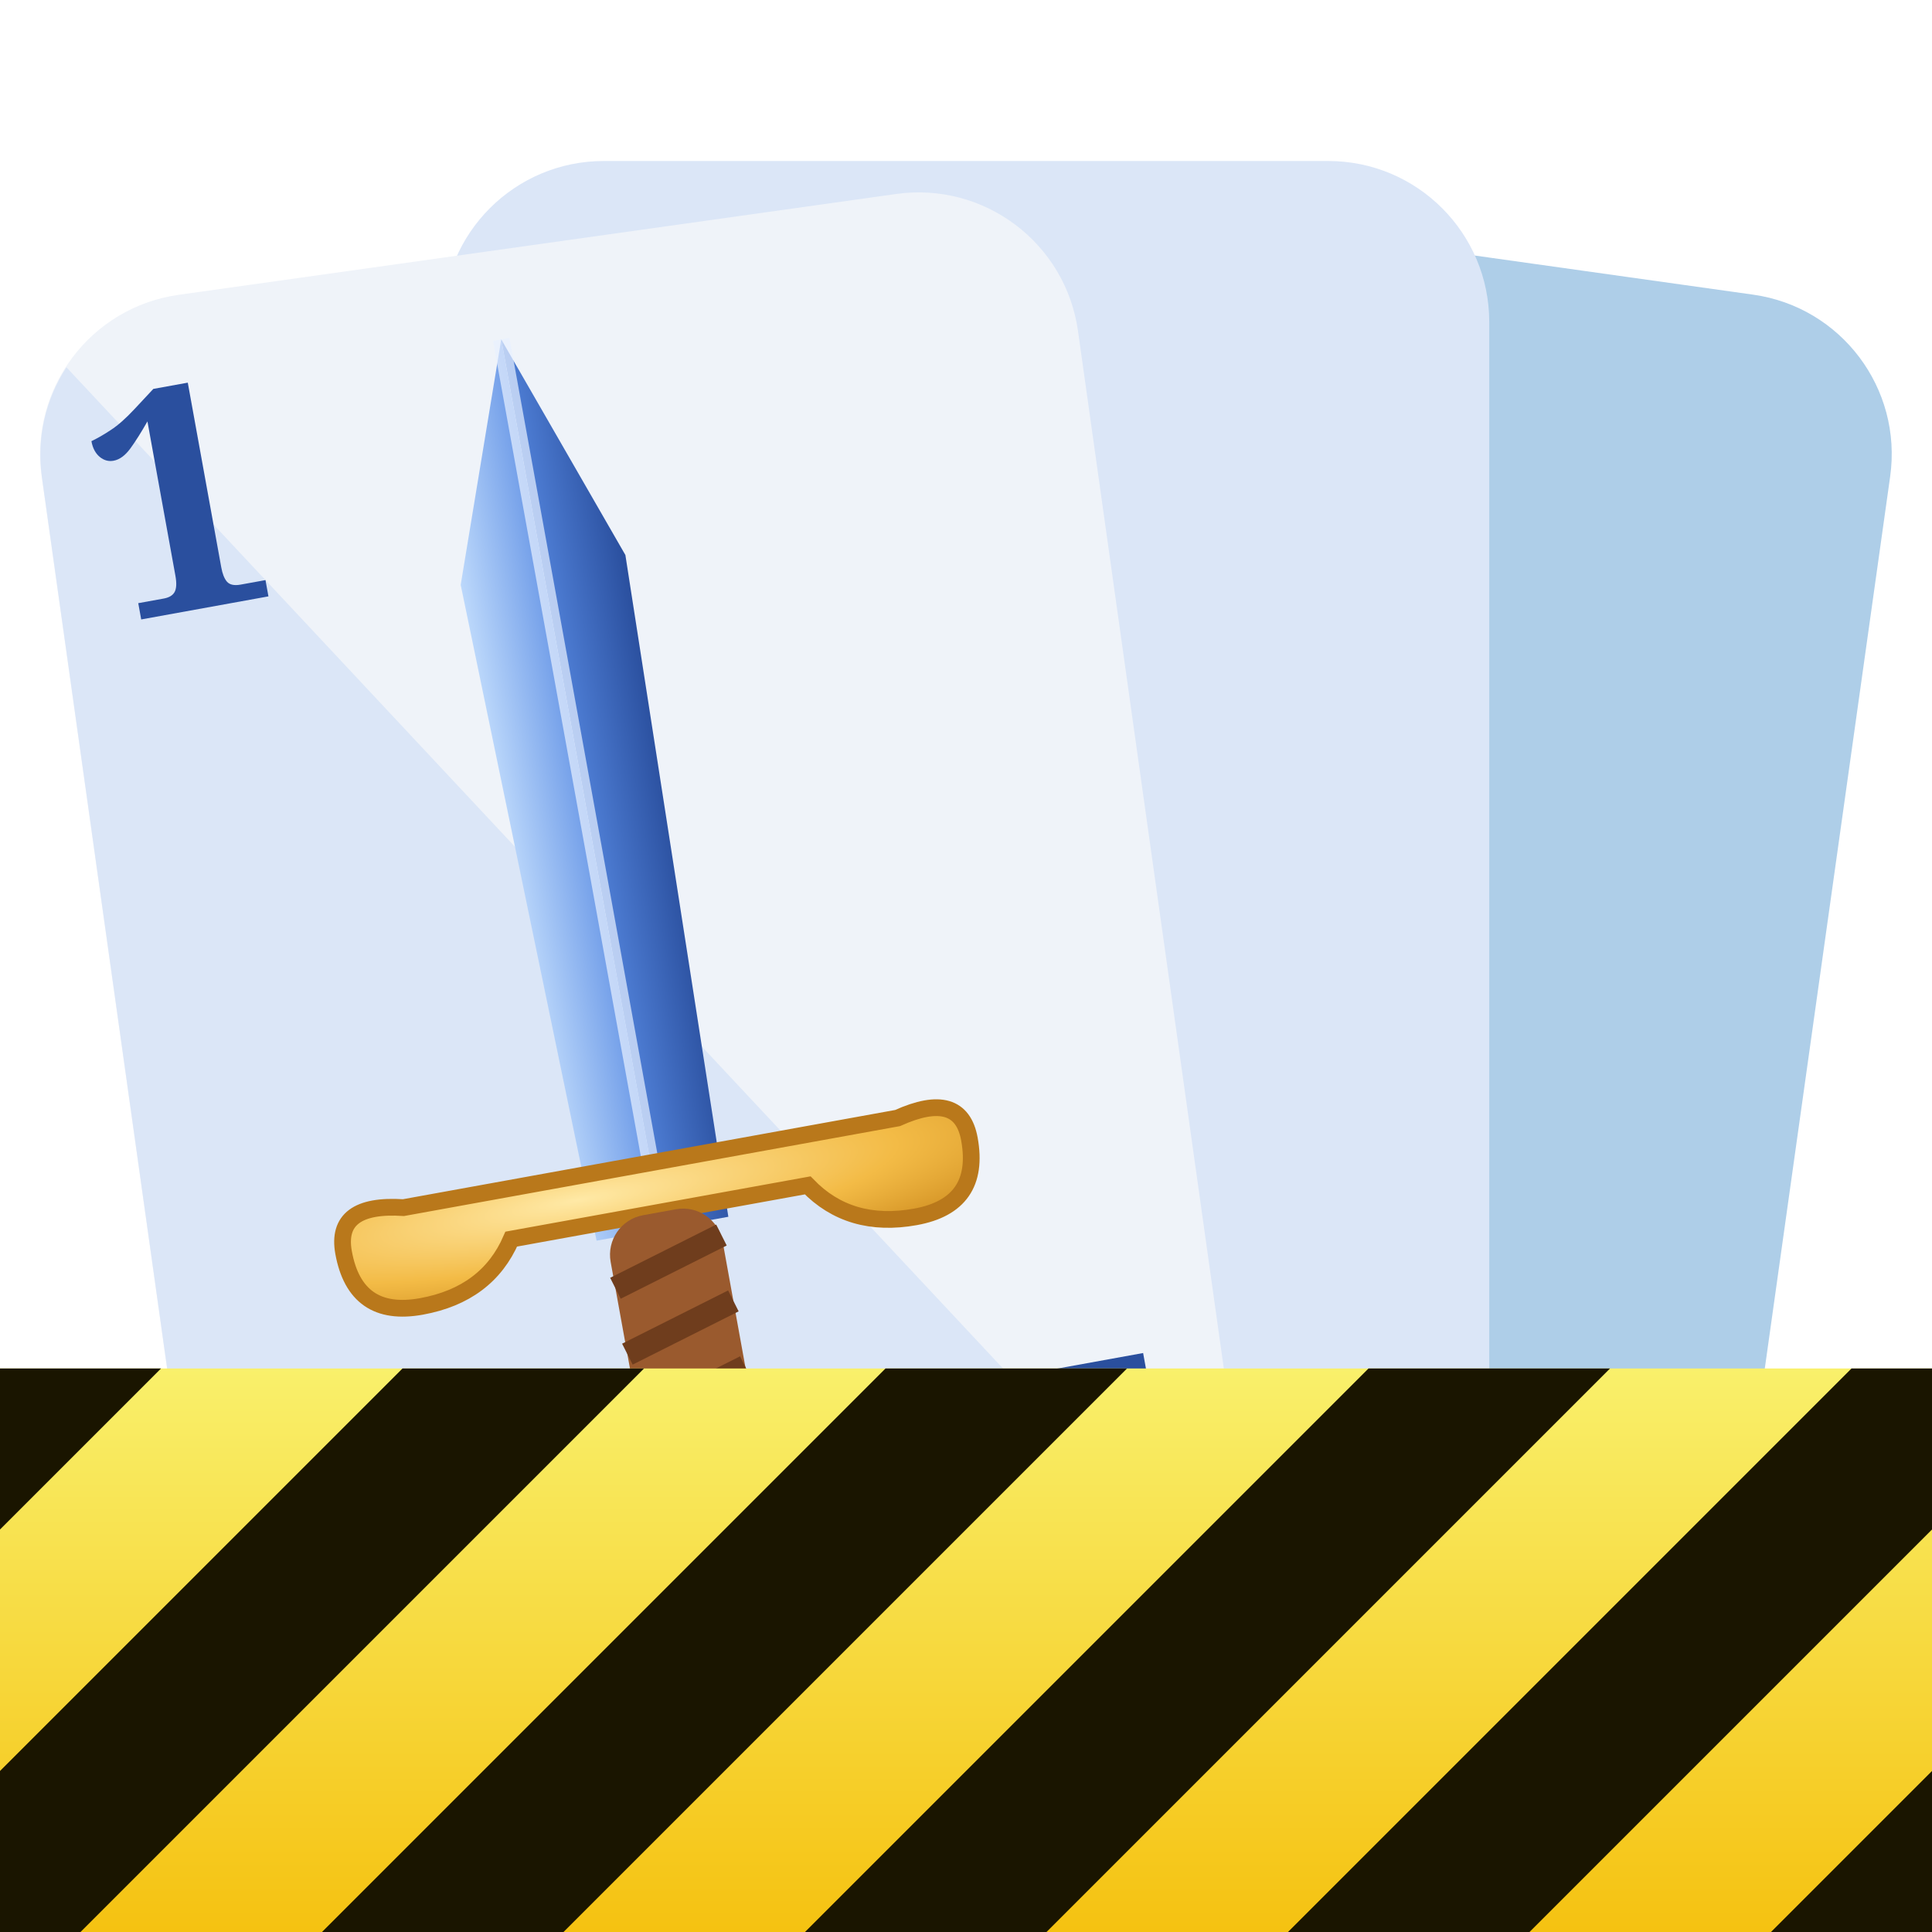
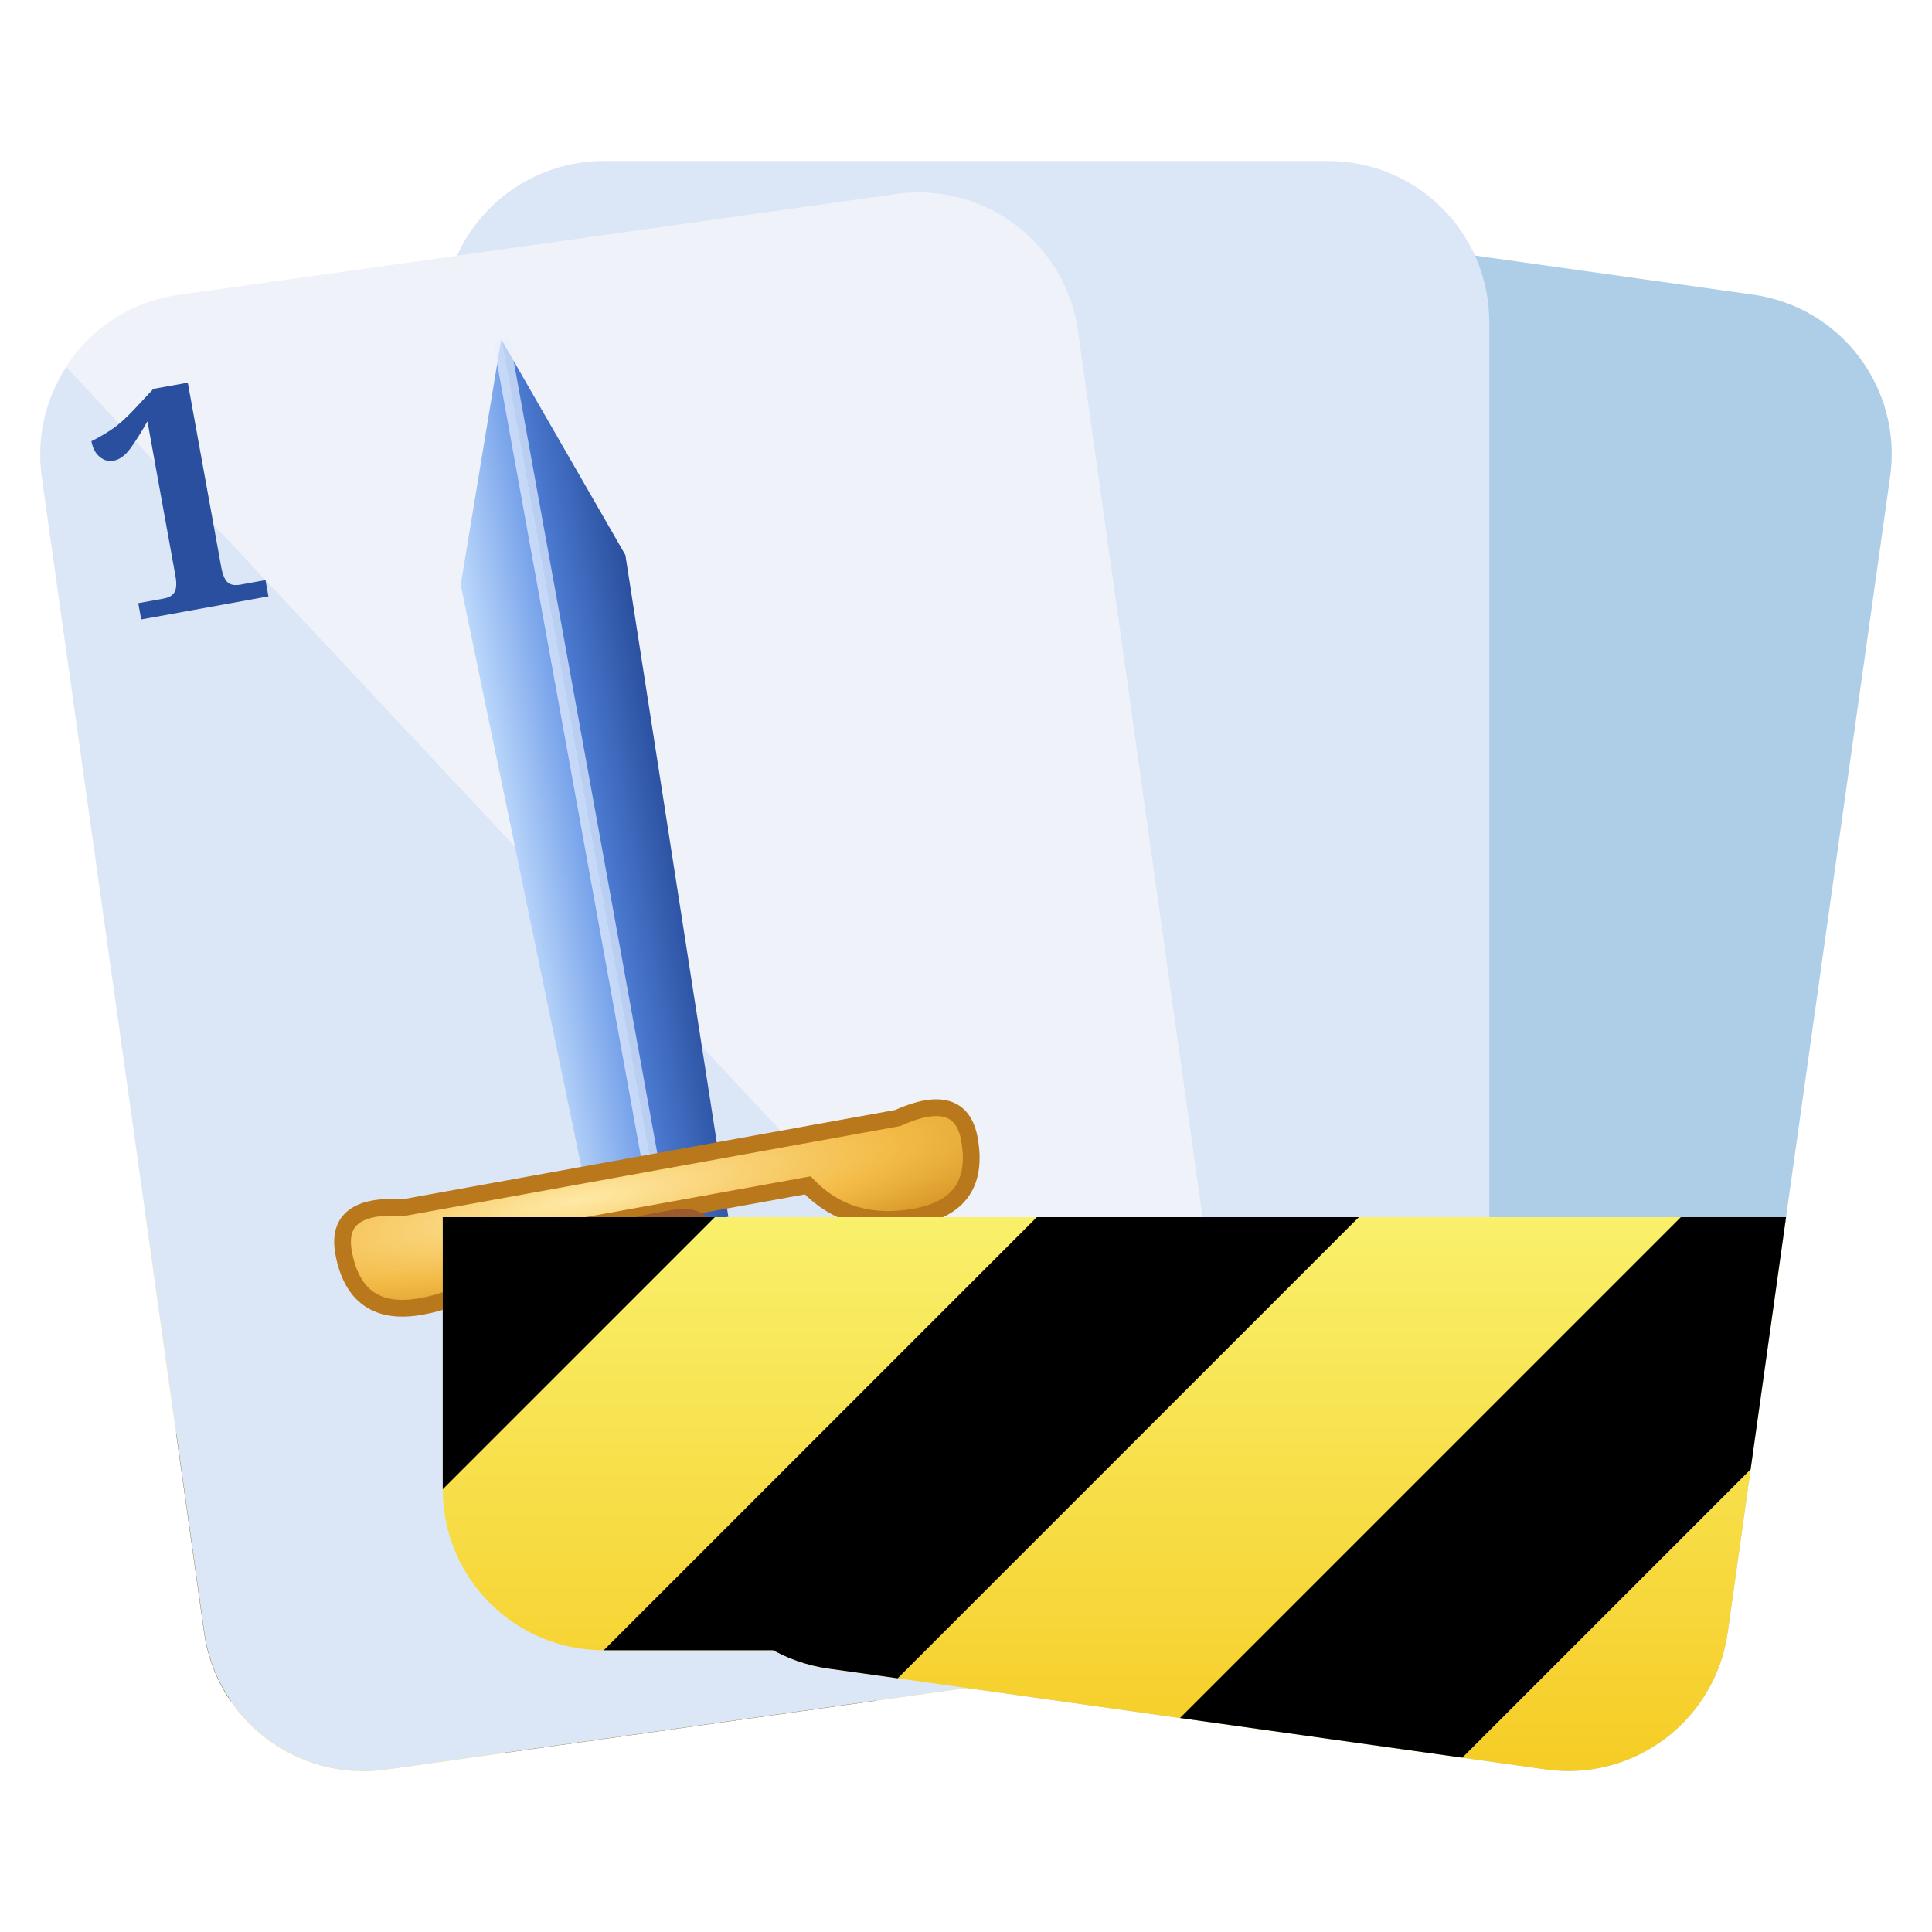
<svg xmlns="http://www.w3.org/2000/svg" xmlns:xlink="http://www.w3.org/1999/xlink" viewBox="0 0 48 48" id="card-game" version="1.1" xml:space="preserve">
  <defs id="defs9">
    <linearGradient id="steelR" x1="0" y1="-11.563" x2="16.432" y2="-11.563" gradientTransform="scale(0.3042903,3.286335)" gradientUnits="userSpaceOnUse">
      <stop offset="0" stop-color="#4f7fd6" id="stop5" />
      <stop offset="1" stop-color="#2a4f9e" id="stop6" />
    </linearGradient>
    <linearGradient id="steelL" x1="-16.432" y1="-11.563" x2="0" y2="-11.563" gradientTransform="scale(0.3042903,3.286335)" gradientUnits="userSpaceOnUse">
      <stop offset="0" stop-color="#bcd8fb" id="stop3" />
      <stop offset="1" stop-color="#6f9ce8" id="stop4" />
    </linearGradient>
    <radialGradient xlink:href="#gold" id="radialGradient24" cx="-2.019" cy="31.118" r="15.139" gradientTransform="scale(2.318529,0.4313079)" fx="-2.019" fy="31.118" gradientUnits="userSpaceOnUse" />
    <radialGradient id="gold" cx="0.38" cy="0.3" r="0.9">
      <stop offset="0" stop-color="#ffe9a6" id="stop7" />
      <stop offset="0.55" stop-color="#f3bb46" id="stop8" />
      <stop offset="1" stop-color="#cd8a1d" id="stop9" />
    </radialGradient>
    <radialGradient xlink:href="#gold" id="radialGradient25" cx="-1.176" cy="34.04" r="8.82" fx="-1.176" fy="34.04" gradientUnits="userSpaceOnUse" />
    <radialGradient id="radialGradient10" cx="0.38" cy="0.3" r="0.9">
      <stop offset="0" stop-color="#ffe9a6" id="stop1" />
      <stop offset="0.55" stop-color="#f3bb46" id="stop2" />
      <stop offset="1" stop-color="#cd8a1d" id="stop10" />
    </radialGradient>
    <linearGradient id="red" x1="-1.8" y1="34.2" x2="-1.8" y2="37.8" gradientUnits="userSpaceOnUse">
      <stop offset="0" stop-color="#f0655b" id="stop11" />
      <stop offset="1" stop-color="#c12f2b" id="stop12" />
    </linearGradient>
    <linearGradient id="steelL-7" x1="-16.432" y1="-11.563" x2="0" y2="-11.563" gradientTransform="scale(0.3042903,3.286335)" gradientUnits="userSpaceOnUse">
      <stop offset="0" stop-color="#bcd8fb" id="stop1-0" />
      <stop offset="1" stop-color="#6f9ce8" id="stop2-9" />
    </linearGradient>
    <linearGradient id="steelR-3" x1="0" y1="-11.563" x2="16.432" y2="-11.563" gradientTransform="scale(0.3042903,3.286335)" gradientUnits="userSpaceOnUse">
      <stop offset="0" stop-color="#4f7fd6" id="stop3-6" />
      <stop offset="1" stop-color="#2a4f9e" id="stop4-0" />
    </linearGradient>
    <radialGradient id="gold-6" cx="0.38" cy="0.3" r="0.9">
      <stop offset="0" stop-color="#ffe9a6" id="stop5-2" />
      <stop offset="0.55" stop-color="#f3bb46" id="stop6-6" />
      <stop offset="1" stop-color="#cd8a1d" id="stop7-1" />
    </radialGradient>
    <linearGradient id="red-8" x1="0" y1="0" x2="0" y2="1">
      <stop offset="0" stop-color="#f0655b" id="stop8-7" />
      <stop offset="1" stop-color="#c12f2b" id="stop9-9" />
    </linearGradient>
    <linearGradient id="woodL" x1="2.335" y1="-12.845" x2="28.026" y2="-12.845" gradientTransform="scale(0.4281744,2.335497)" gradientUnits="userSpaceOnUse">
      <stop offset="0" stop-color="#c98a52" id="stop10-2" />
      <stop offset="1" stop-color="#9a5a2e" id="stop11-0" />
    </linearGradient>
    <linearGradient id="woodR" x1="0" y1="0" x2="1" y2="0">
      <stop offset="0" stop-color="#9a5a2e" id="stop12-2" />
      <stop offset="1" stop-color="#6f3d1d" id="stop13" />
    </linearGradient>
    <radialGradient id="gold-6-2" cx="0.38" cy="0.3" r="0.9">
      <stop offset="0" stop-color="#ffe9a6" id="stop5-2-2" />
      <stop offset="0.55" stop-color="#f3bb46" id="stop6-6-8" />
      <stop offset="1" stop-color="#cd8a1d" id="stop7-1-9" />
    </radialGradient>
    <radialGradient id="radialGradient5" cx="0.38" cy="0.3" r="0.9">
      <stop offset="0" stop-color="#ffe9a6" id="stop3-9" />
      <stop offset="0.55" stop-color="#f3bb46" id="stop4-4" />
      <stop offset="1" stop-color="#cd8a1d" id="stop5-7" />
    </radialGradient>
    <radialGradient id="radialGradient8" cx="0.38" cy="0.3" r="0.9">
      <stop offset="0" stop-color="#ffe9a6" id="stop6-4" />
      <stop offset="0.55" stop-color="#f3bb46" id="stop7-5" />
      <stop offset="1" stop-color="#cd8a1d" id="stop8-0" />
    </radialGradient>
    <radialGradient id="gold-6-0" cx="0.38" cy="0.3" r="0.9">
      <stop offset="0" stop-color="#ffe9a6" id="stop5-2-6" />
      <stop offset="0.55" stop-color="#f3bb46" id="stop6-6-1" />
      <stop offset="1" stop-color="#cd8a1d" id="stop7-1-5" />
    </radialGradient>
    <radialGradient id="radialGradient3" cx="0.38" cy="0.3" r="0.9">
      <stop offset="0" stop-color="#ffe9a6" id="stop1-5" />
      <stop offset="0.55" stop-color="#f3bb46" id="stop2-4" />
      <stop offset="1" stop-color="#cd8a1d" id="stop3-7" />
    </radialGradient>
    <radialGradient id="gold-6-0-5" cx="0.38" cy="0.3" r="0.9">
      <stop offset="0" stop-color="#ffe9a6" id="stop5-2-6-6" />
      <stop offset="0.55" stop-color="#f3bb46" id="stop6-6-1-9" />
      <stop offset="1" stop-color="#cd8a1d" id="stop7-1-5-3" />
    </radialGradient>
    <radialGradient id="radialGradient3-7" cx="0.38" cy="0.3" r="0.9">
      <stop offset="0" stop-color="#ffe9a6" id="stop1-4" />
      <stop offset="0.55" stop-color="#f3bb46" id="stop2-5" />
      <stop offset="1" stop-color="#cd8a1d" id="stop3-2" />
    </radialGradient>
    <radialGradient id="gold-6-0-5-4" cx="0.38" cy="0.3" r="0.9">
      <stop offset="0" stop-color="#ffe9a6" id="stop5-2-6-6-7" />
      <stop offset="0.55" stop-color="#f3bb46" id="stop6-6-1-9-4" />
      <stop offset="1" stop-color="#cd8a1d" id="stop7-1-5-3-4" />
    </radialGradient>
    <radialGradient id="radialGradient3-3" cx="0.38" cy="0.3" r="0.9">
      <stop offset="0" stop-color="#ffe9a6" id="stop1-07" />
      <stop offset="0.55" stop-color="#f3bb46" id="stop2-8" />
      <stop offset="1" stop-color="#cd8a1d" id="stop3-68" />
    </radialGradient>
-     <linearGradient id="tapeY" x1="0" y1="34.0" x2="0" y2="48" gradientUnits="userSpaceOnUse">
+     <linearGradient id="tapeY" x1="0" y1="30.240" x2="0" y2="48" gradientUnits="userSpaceOnUse">
      <stop offset="0" stop-color="#f9f06b" />
      <stop offset="1" stop-color="#f5c211" />
    </linearGradient>
-     <clipPath id="tapeClip">
-       <rect x="0" y="34.0" width="48" height="14.0" />
+     <clipPath id="deckSil">
+       <use href="#rect1" />
+       <use href="#rect2" />
+       <use href="#rect3" />
+       <use href="#path3" />
    </clipPath>
  </defs>
  <rect width="37" height="26" x="13.569" y="11.388" fill="#aecee8" rx="4" transform="rotate(-82 32.069 24.388)" id="rect1" />
  <rect width="26" height="37" x="11" y="4" fill="#dbe6f7" rx="4" id="rect2" />
  <rect width="26" height="37" x="2.931" y="5.888" fill="#eff3f9" rx="4" transform="rotate(-8 15.956 24.417)" id="rect3" />
  <path fill="#dbe6f7" d="M1.651,9.126a3.967,3.967,0,0,0-.612,2.712L5.075,40.556a4,4,0,0,0,4.518,3.405l17.825-2.506a3.97,3.97,0,0,0,2.792-1.8Z" id="path3" />
  <g id="g9" transform="matrix(0.3360636,-0.06092368,0.06092368,0.3360636,10.63131,29.75363)">
    <text x="-8.859" y="-45.103" font-family="serif" font-weight="bold" font-size="22.767px" fill="#2a4f9e" text-anchor="middle" id="text17" style="stroke-width:1.339">1</text>
    <g transform="matrix(-1.339232,0,0,-1.339232,101.2798,73.97575)" id="g18">
      <text x="42" y="40" font-family="serif" font-weight="bold" font-size="17px" fill="#2a4f9e" text-anchor="middle" id="text18">1</text>
    </g>
    <g transform="matrix(1.217542,0,0,1.217542,16.38471,-14.20908)" id="g23">
      <path d="M 0,-38 5,-24 4,16 H 0 Z" fill="url(#steelR)" id="path18" style="fill:url(#steelR)" />
      <path d="m 0,-38 -5,14 1,40 h 4 z" fill="url(#steelL)" id="path19" style="fill:url(#steelL)" />
      <path d="M 0,-38 V 16" stroke="#e8f1ff" stroke-width="1" opacity="0.7" id="path20" />
      <path d="m -15,18 q -4,0 -4,-4 0,-3 4,-2 h 30 q 4,-1 4,2 0,4 -4,4 -4,0 -6,-3 H -9 q -2,3 -6,3 z" fill="url(#gold)" stroke="#b9781b" stroke-width="1" id="path21" style="fill:url(#radialGradient24)" />
      <rect x="-3.4" y="15" width="6.8" height="17" rx="2.4" fill="#9a5a2e" id="rect21" />
      <path d="m -3.4,19 6.8,-2 m -6.8,6 6.8,-2 m -6.8,6 6.8,-2" stroke="#6f3d1d" stroke-width="1.4" id="path22" />
      <circle cx="0" cy="36" r="4.4" fill="url(#gold)" stroke="#b9781b" stroke-width="1" id="circle22" style="fill:url(#radialGradient25)" />
      <circle cx="0" cy="36" r="1.8" fill="url(#red)" id="circle23" style="fill:url(#red)" />
    </g>
  </g>
-   <g clip-path="url(#tapeClip)">
-     <rect x="0" y="34.0" width="48" height="14.0" fill="url(#tapeY)" />
-     <g fill="#1a1500">
-       <polygon points="-16.0,48 -10.0,48 4.0,34.0 -2.0,34.0" />
-       <polygon points="-4.0,48 2.0,48 16.0,34.0 10.0,34.0" />
-       <polygon points="8.0,48 14.0,48 28.0,34.0 22.0,34.0" />
-       <polygon points="20.0,48 26.0,48 40.0,34.0 34.0,34.0" />
-       <polygon points="32.0,48 38.0,48 52.0,34.0 46.0,34.0" />
-       <polygon points="44.0,48 50.0,48 64.0,34.0 58.0,34.0" />
-       <polygon points="56.0,48 62.0,48 76.0,34.0 70.0,34.0" />
+   <g clip-path="url(#deckSil)">
+     <rect x="0" y="30.240" width="48" height="17.760" fill="url(#tapeY)" />
+     <g fill="#000000">
+       <polygon points="-24.00,48 -16.00,48 1.76,30.24 -6.24,30.24" />
+       <polygon points="-8.00,48 0.00,48 17.76,30.24 9.76,30.24" />
+       <polygon points="8.00,48 16.00,48 33.76,30.24 25.76,30.24" />
+       <polygon points="24.00,48 32.00,48 49.76,30.24 41.76,30.24" />
+       <polygon points="40.00,48 48.00,48 65.76,30.24 57.76,30.24" />
+       <polygon points="56.00,48 64.00,48 81.76,30.24 73.76,30.24" />
    </g>
  </g>
</svg>
